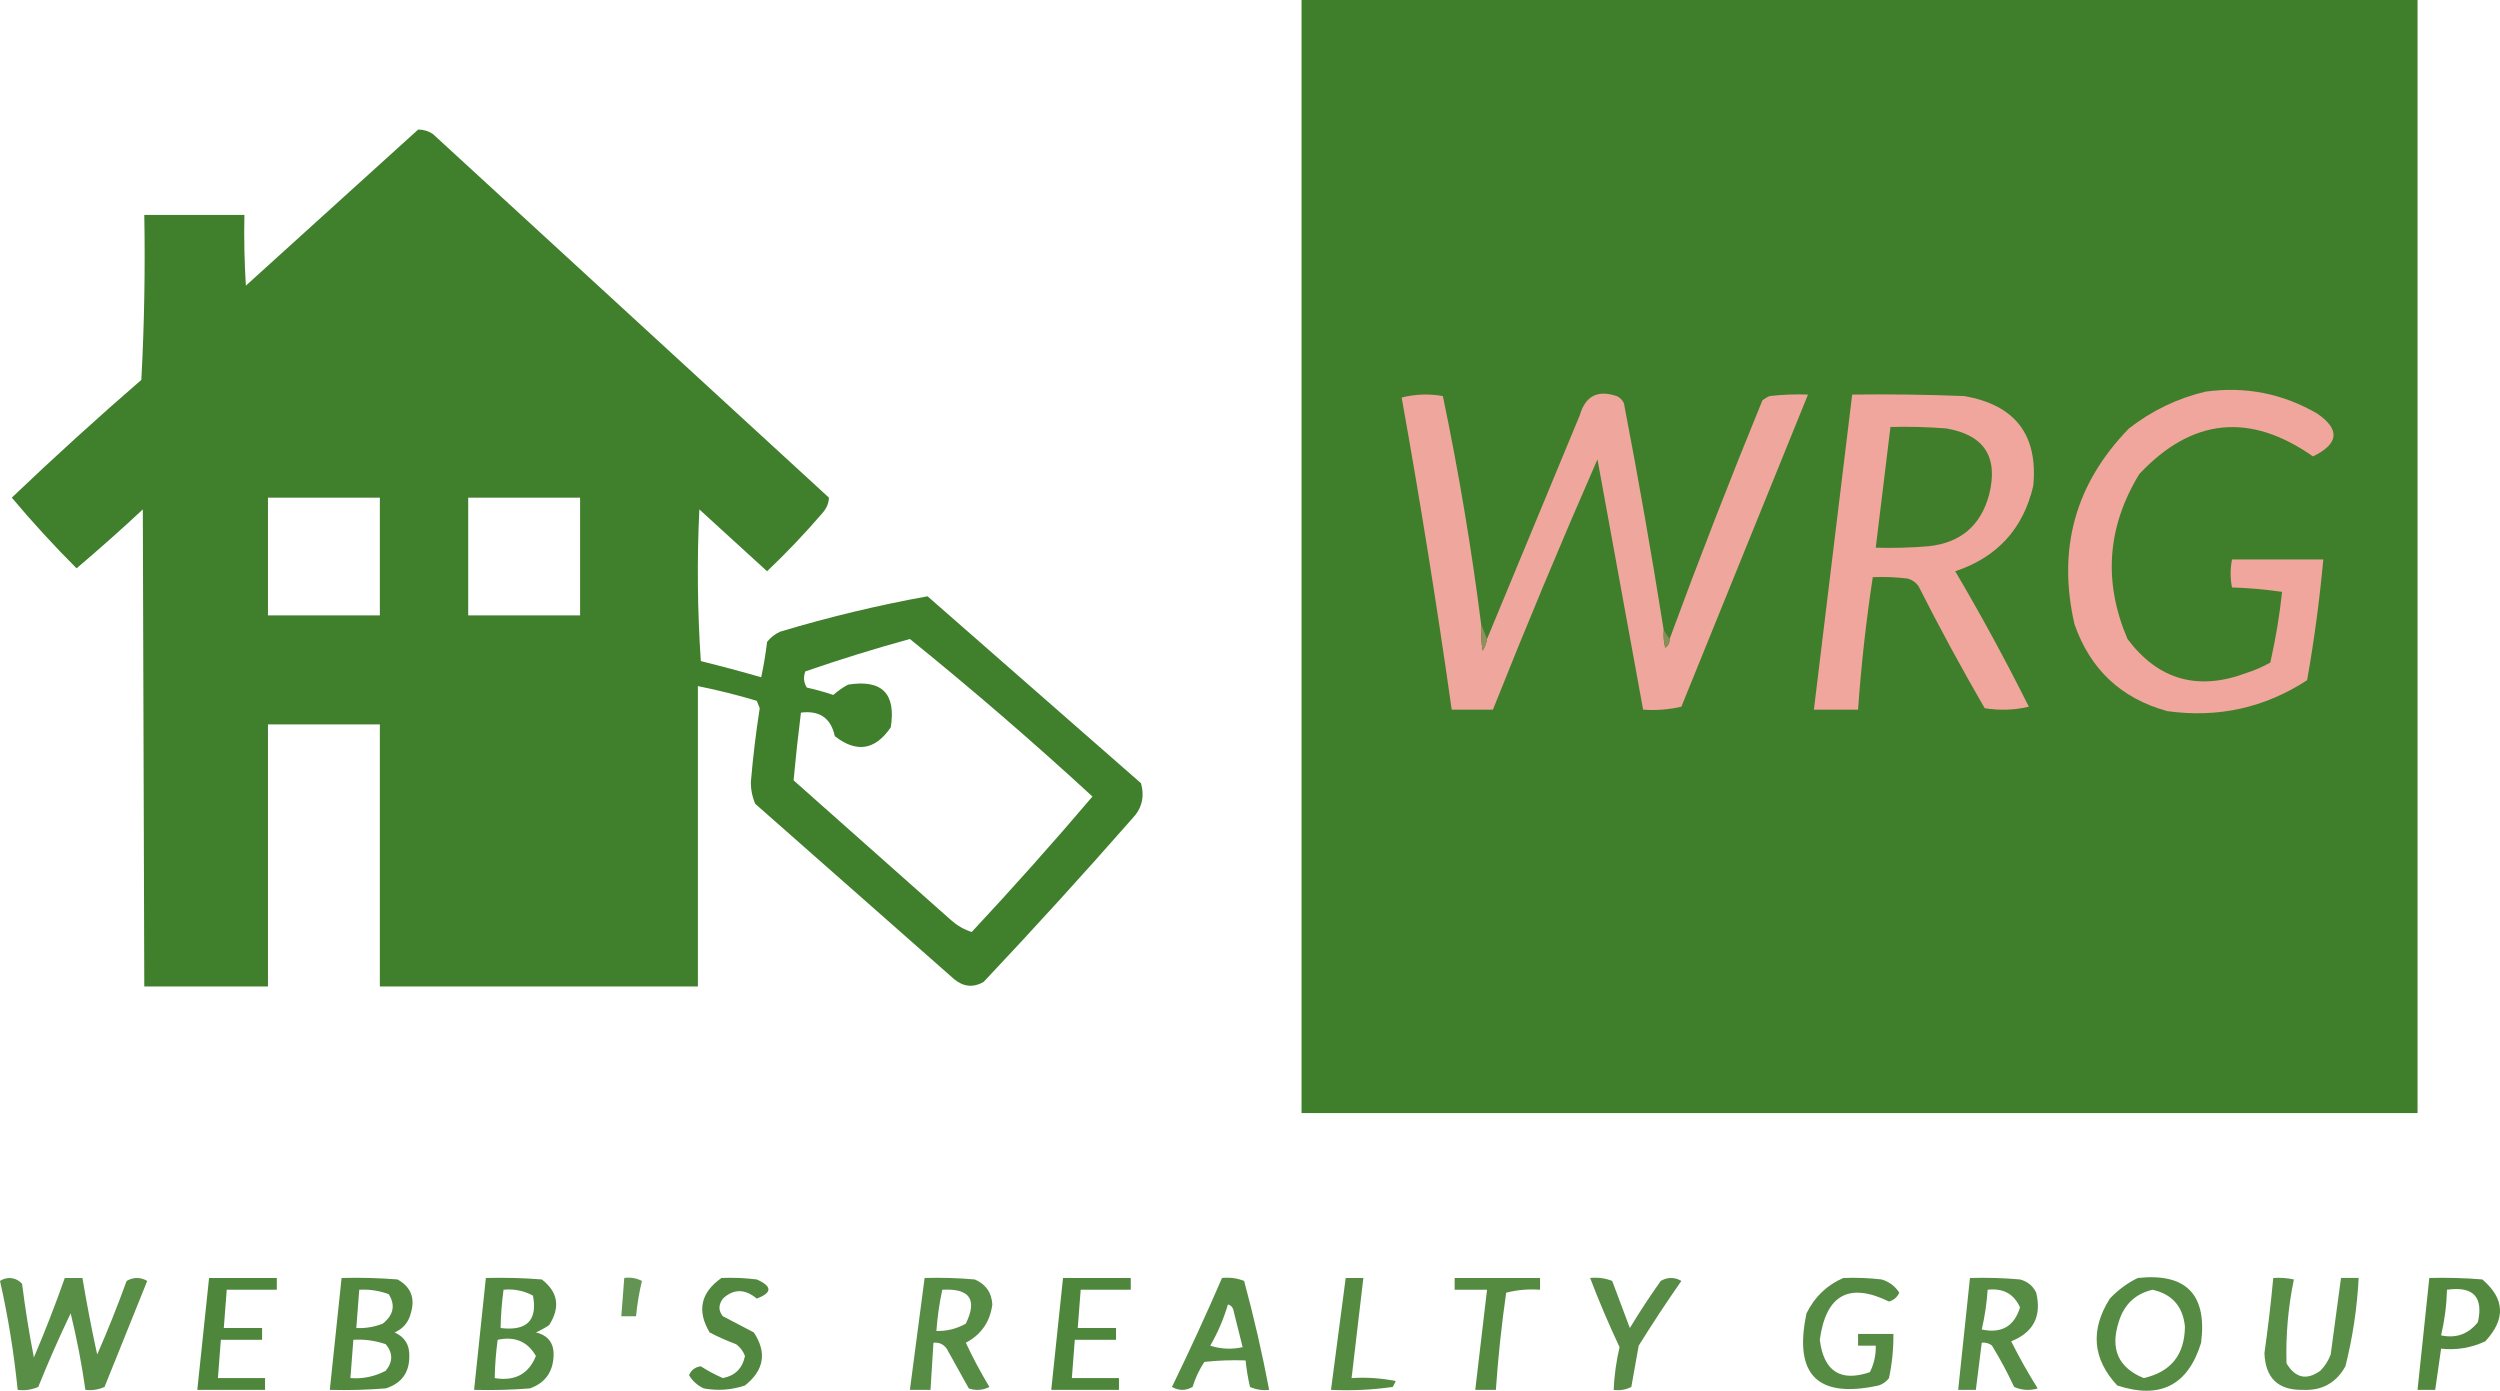
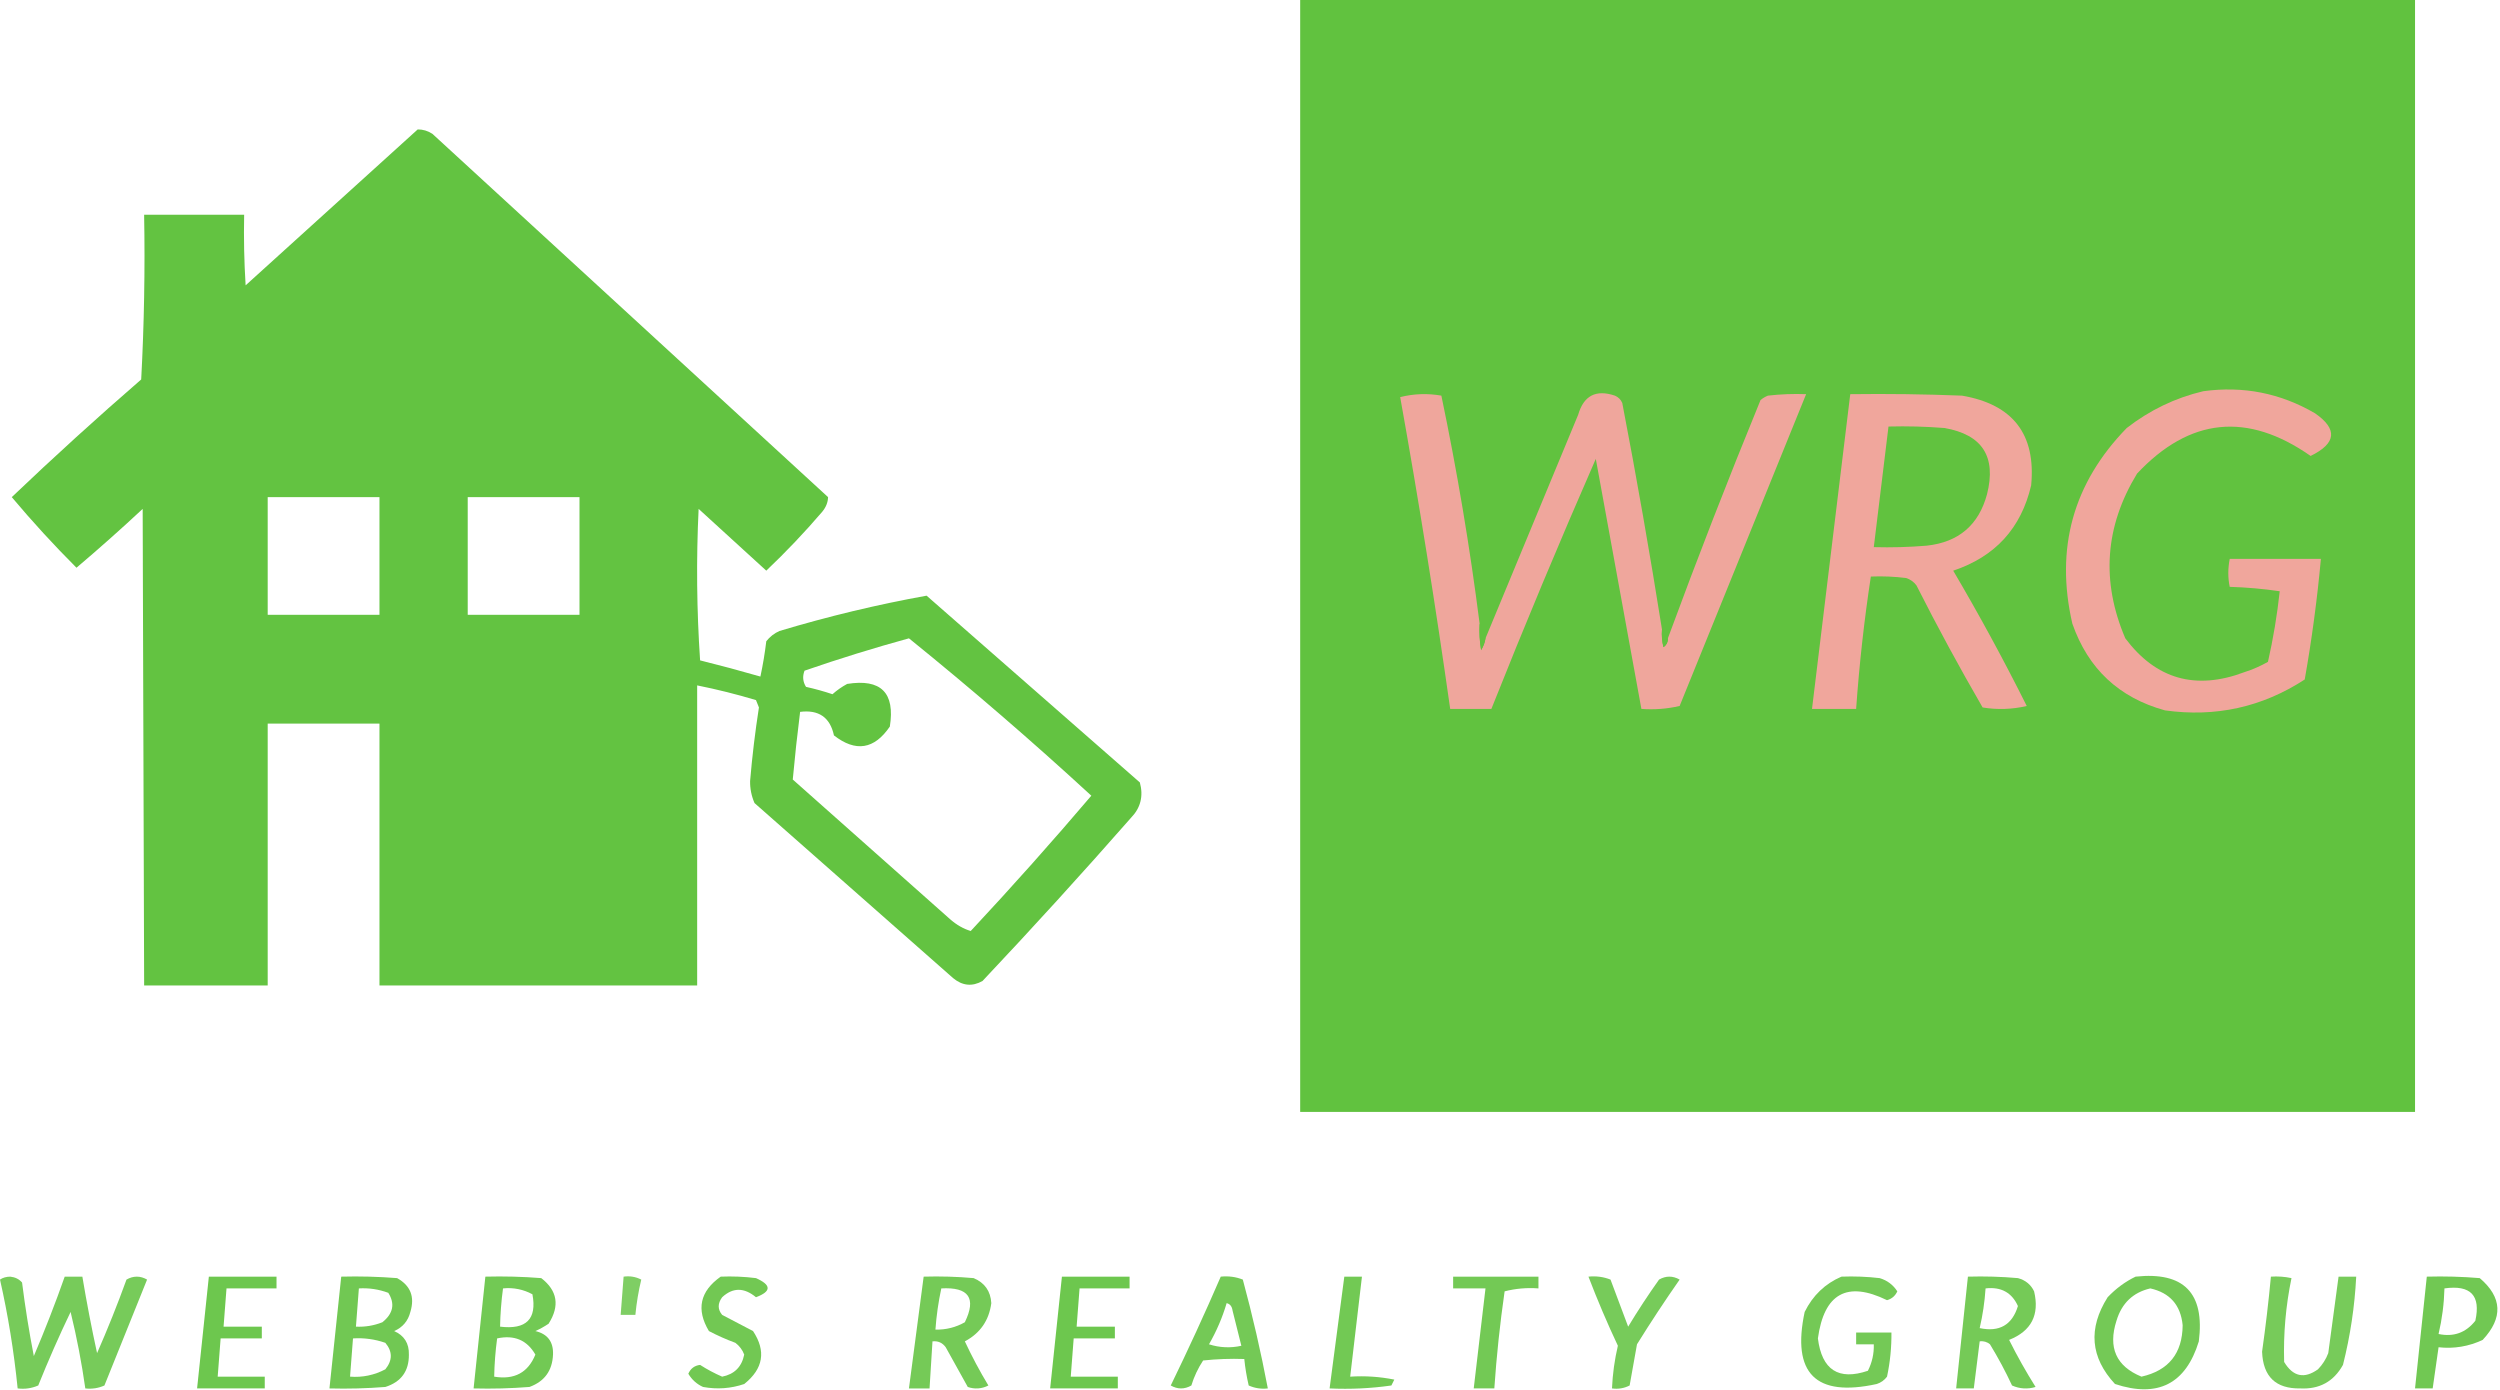
- <svg xmlns="http://www.w3.org/2000/svg" width="480.001" height="267.022" fill-rule="evenodd">
-   <path d="M249.895 0H464.17v213.71H249.895z" fill="#3f7e2a" opacity=".997" />
-   <path d="M80.284 24.876c1.022-.005 1.965.278 2.827.848l76.042 69.823c-.025 1.006-.402 1.948-1.131 2.827-3.374 3.94-6.955 7.709-10.742 11.307l-13.004-11.873a252.12 252.12 0 0 0 .283 29.117 314.47 314.47 0 0 1 11.59 3.11 74.1 74.1 0 0 0 1.131-6.784 6.52 6.52 0 0 1 2.544-1.979c9.336-2.805 18.759-5.067 28.268-6.784l40.989 35.901c.713 2.618.148 4.88-1.696 6.784-9.319 10.62-18.836 21.079-28.551 31.378-1.978 1.112-3.863.923-5.654-.565l-38.162-33.64a10.12 10.12 0 0 1-.848-4.24c.4-4.732.966-9.444 1.696-14.134l-.565-1.413a123.94 123.94 0 0 0-11.307-2.827V189.4h-61.06v-50.318H51.45V189.4H27.704l-.283-91.59A358.69 358.69 0 0 1 14.7 109.117c-4.339-4.339-8.485-8.862-12.438-13.569a707.61 707.61 0 0 1 24.876-22.615 443.36 443.36 0 0 0 .565-31.661h19.223c-.094 4.527 0 9.05.283 13.569l33.074-29.965zM51.45 95.548h21.484v22.615H51.45zm38.445 0h21.484v22.615H89.895zm84.806 27.138c11.965 9.673 23.649 19.755 35.053 30.247-7.517 8.837-15.244 17.506-23.18 26.007-1.4-.422-2.719-1.177-3.958-2.261l-30.247-26.855a384.09 384.09 0 0 1 1.413-13.004c3.59-.447 5.757 1.061 6.502 4.523 4.173 3.259 7.753 2.693 10.742-1.696 1.036-6.502-1.696-9.234-8.198-8.198a14.75 14.75 0 0 0-2.827 1.979c-1.668-.559-3.364-1.03-5.088-1.413-.608-.976-.703-2.012-.283-3.11a324.84 324.84 0 0 1 20.071-6.219z" fill="#3e7d29" opacity=".988" />
+ <svg xmlns="http://www.w3.org/2000/svg" width="480.5" height="267.022" fill-rule="evenodd">
+   <g fill="#61c23f">
+     <path d="M.001 245.936c.537-.369 1.196-.557 1.979-.565.937.099 1.691.476 2.261 1.131.596 4.735 1.35 9.449 2.261 14.134 2.151-5.042 4.129-10.13 5.936-15.265h3.392a300.6 300.6 0 0 0 2.827 14.7 229.92 229.92 0 0 0 5.654-14.134c1.319-.754 2.639-.754 3.958 0l-8.198 20.353a6.9 6.9 0 0 1-3.675.565 150.74 150.74 0 0 0-2.827-14.7c-2.219 4.628-4.292 9.339-6.219 14.134-1.268.551-2.587.74-3.958.565-.715-7.112-1.845-14.085-3.392-20.919z" opacity=".859" />
+     <path d="M40.142 245.371h13.004v2.261h-9.611l-.565 7.35h7.35v2.261h-7.915l-.565 7.35h9.046v2.261H37.881l2.261-21.484z" opacity=".919" />
+     <path d="M65.584 245.371a102.26 102.26 0 0 1 10.742.283c2.583 1.437 3.431 3.604 2.544 6.502-.444 1.743-1.481 2.968-3.11 3.675 1.941.864 2.883 2.372 2.827 4.523.025 3.18-1.483 5.253-4.523 6.219a102.26 102.26 0 0 1-10.742.283l2.261-21.484zm3.392 2.261c1.945-.113 3.83.17 5.654.848 1.323 2.1.946 3.984-1.131 5.654-1.636.65-3.332.932-5.088.848zm-1.131 9.611a15.76 15.76 0 0 1 6.219.848c1.397 1.67 1.397 3.366 0 5.088a12.23 12.23 0 0 1-6.784 1.413l.565-7.35z" opacity=".895" />
+     <path d="M93.287 245.371a102.26 102.26 0 0 1 10.742.283c3.119 2.411 3.59 5.332 1.413 8.763a16.69 16.69 0 0 1-2.544 1.413c2.355.557 3.486 2.065 3.392 4.523-.131 3.094-1.638 5.166-4.523 6.219a102.26 102.26 0 0 1-10.742.283l2.261-21.484zm3.392 2.261a9.64 9.64 0 0 1 5.654 1.131c.895 4.76-1.178 6.833-6.219 6.219.049-2.463.237-4.913.565-7.35zm-1.131 9.611c3.293-.716 5.744.321 7.35 3.11-1.409 3.47-4.048 4.883-7.915 4.24.049-2.463.237-4.913.565-7.35z" opacity=".888" />
+     <path d="M119.859 245.371c1.19-.169 2.32.019 3.392.565-.534 2.232-.911 4.494-1.131 6.784h-2.827l.565-7.35z" opacity=".807" />
+     <path d="M138.517 245.371c2.269-.094 4.531.001 6.784.283 2.986 1.329 2.986 2.554 0 3.675-2.286-1.901-4.453-1.901-6.502 0-.884 1.204-.884 2.335 0 3.392l5.936 3.11c2.545 3.853 1.979 7.245-1.696 10.177-2.571.873-5.209 1.062-7.915.565a6.17 6.17 0 0 1-2.827-2.544c.435-1.002 1.189-1.567 2.261-1.696a29.24 29.24 0 0 0 4.24 2.261c2.348-.464 3.761-1.877 4.24-4.24-.34-.907-.905-1.661-1.696-2.261a43.27 43.27 0 0 1-5.088-2.261c-2.481-4.155-1.727-7.642 2.261-10.459z" opacity=".894" />
+     <path d="M177.527 245.371a82.01 82.01 0 0 1 9.611.283c2.122.898 3.253 2.5 3.392 4.806-.438 3.327-2.134 5.777-5.088 7.35a91.19 91.19 0 0 0 4.523 8.481 4.93 4.93 0 0 1-3.958.283l-4.24-7.632c-.628-.869-1.476-1.246-2.544-1.131l-.565 9.046H174.7l2.827-21.484zm3.392 2.261c5.276-.297 6.783 1.87 4.523 6.502a10.71 10.71 0 0 1-5.654 1.413c.194-2.687.571-5.325 1.131-7.915z" opacity=".875" />
+     <path d="M204.1 245.371h13.004v2.261h-9.611l-.565 7.35h7.35v2.261h-7.915l-.565 7.35h9.046v2.261H201.84l2.261-21.484z" opacity=".919" />
+     <path d="M234.63 245.371c1.481-.152 2.894.037 4.24.565 1.869 6.909 3.472 13.887 4.806 20.919a6.9 6.9 0 0 1-3.675-.565 39.87 39.87 0 0 1-.848-5.088 55.65 55.65 0 0 0-7.915.283 18.7 18.7 0 0 0-2.261 4.806c-1.319.754-2.639.754-3.958 0 3.358-6.901 6.562-13.876 9.611-20.919zm1.131 5.088c.65.165 1.027.635 1.131 1.413l1.696 6.784a11.71 11.71 0 0 1-6.219-.283c1.452-2.526 2.583-5.164 3.392-7.915z" opacity=".879" />
+     <path d="M258.375 245.371h3.392l-2.261 19.223a32.31 32.31 0 0 1 8.481.565l-.565 1.131a62.84 62.84 0 0 1-11.873.565l2.827-21.484z" opacity=".887" />
+     <path d="M279.294 245.371h16.396v2.261c-2.226-.166-4.393.023-6.502.565a250.74 250.74 0 0 0-1.979 18.657h-3.958l2.261-19.223h-6.219v-2.261z" opacity=".886" />
+     <path d="M305.301 245.371c1.481-.152 2.894.037 4.24.565l3.392 9.046a144.42 144.42 0 0 1 5.936-9.046c1.319-.754 2.639-.754 3.958 0-2.845 4.071-5.578 8.219-8.198 12.438l-1.413 7.915c-1.072.546-2.203.734-3.392.565.124-2.79.501-5.522 1.131-8.198a194.56 194.56 0 0 1-5.654-13.286z" opacity=".857" />
+     <path d="M353.923 245.371a48 48 0 0 1 7.35.283c1.456.442 2.587 1.29 3.392 2.544-.403.874-1.062 1.439-1.979 1.696-7.67-3.747-12.099-1.297-13.286 7.35.761 6.057 3.965 8.131 9.611 6.219a10.37 10.37 0 0 0 1.131-5.088h-3.392v-2.261h6.784a38.88 38.88 0 0 1-.848 8.481 3.94 3.94 0 0 1-1.979 1.413c-11.746 2.576-16.363-2.041-13.852-13.852 1.566-3.169 3.921-5.43 7.067-6.784z" opacity=".881" />
+     <path d="M378.234 245.371a82.01 82.01 0 0 1 9.611.283c1.446.387 2.483 1.235 3.11 2.544 1.073 4.52-.529 7.629-4.806 9.329 1.553 3.107 3.249 6.122 5.088 9.046a6.34 6.34 0 0 1-4.523-.283 79.69 79.69 0 0 0-4.24-7.915 2.48 2.48 0 0 0-1.979-.565l-1.131 9.046h-3.392l2.261-21.484zm3.392 2.261c2.972-.341 5.045.789 6.219 3.392-1.11 3.633-3.561 5.046-7.35 4.24.583-2.493.96-5.037 1.131-7.632z" opacity=".874" />
+     <path d="M410.46 245.371c9.278-.993 13.329 3.153 12.155 12.438-2.509 8.181-7.88 10.913-16.113 8.198-4.733-5.108-5.204-10.668-1.413-16.678 1.597-1.683 3.388-3.002 5.371-3.958zm2.827 2.261c3.762.842 5.835 3.198 6.219 7.067-.047 5.415-2.686 8.712-7.915 9.894-4.859-1.99-6.461-5.571-4.806-10.742 1.011-3.369 3.179-5.442 6.502-6.219z" opacity=".877" />
+     <path d="M436.467 245.371c1.333-.092 2.652.002 3.958.283a69.4 69.4 0 0 0-1.413 16.113c1.699 2.831 3.866 3.302 6.502 1.413a8.95 8.95 0 0 0 1.979-3.11l1.979-14.7h3.392a87.46 87.46 0 0 1-2.544 16.961c-1.784 3.201-4.516 4.708-8.198 4.523-4.723.084-7.172-2.272-7.35-7.067.682-4.795 1.247-9.601 1.696-14.417z" opacity=".856" />
+     <path d="M466.431 245.371a91.92 91.92 0 0 1 10.177.283c4.325 3.682 4.517 7.64.565 11.873a15.55 15.55 0 0 1-8.481 1.413l-1.131 7.915h-3.392l2.261-21.484zm3.392 2.261c5.037-.715 7.016 1.359 5.936 6.219-1.826 2.304-4.178 3.153-7.067 2.544a43.17 43.17 0 0 0 1.131-8.763z" opacity=".895" />
+   </g>
+   <g fill="#61c23f">
+     <path d="M80.284 24.876c1.022-.005 1.965.278 2.827.848l76.042 69.823c-.025 1.006-.402 1.948-1.131 2.827-3.374 3.94-6.955 7.709-10.742 11.307l-13.004-11.873a252.12 252.12 0 0 0 .283 29.117c3.883.963 7.747 2 11.59 3.11a74.1 74.1 0 0 0 1.131-6.784 6.52 6.52 0 0 1 2.544-1.979c9.336-2.805 18.759-5.067 28.268-6.784l40.989 35.901c.713 2.618.148 4.88-1.696 6.784-9.319 10.62-18.836 21.079-28.551 31.378-1.978 1.112-3.863.923-5.654-.565l-38.162-33.64a10.12 10.12 0 0 1-.848-4.24c.4-4.732.966-9.444 1.696-14.134l-.565-1.413a123.94 123.94 0 0 0-11.307-2.827V189.4h-61.06v-50.318H51.45V189.4H27.704l-.283-91.59c-4.15 3.869-8.392 7.639-12.721 11.307-4.339-4.339-8.485-8.862-12.438-13.569a707.61 707.61 0 0 1 24.876-22.615 443.36 443.36 0 0 0 .565-31.661h19.223c-.094 4.527 0 9.05.283 13.569l33.074-29.965zM51.45 95.548h21.484v22.615H51.45zm38.445 0h21.484v22.615H89.895zm84.806 27.138c11.965 9.673 23.649 19.755 35.053 30.247-7.517 8.837-15.244 17.506-23.18 26.007-1.4-.422-2.719-1.177-3.958-2.261l-30.247-26.855c.397-4.342.868-8.678 1.413-13.004 3.59-.447 5.757 1.061 6.502 4.523 4.173 3.259 7.753 2.693 10.742-1.696 1.036-6.502-1.696-9.234-8.198-8.198a14.75 14.75 0 0 0-2.827 1.979c-1.668-.559-3.364-1.03-5.088-1.413-.608-.976-.703-2.012-.283-3.11a324.84 324.84 0 0 1 20.071-6.219z" opacity=".988" />
+     <path d="M249.895 0H464.17v213.71H249.895z" opacity=".997" />
+   </g>
  <path d="M423.463 75.194c7.673-1.052 14.834.361 21.484 4.24 4.394 3.046 4.111 5.779-.848 8.198-12.142-8.504-23.261-7.374-33.357 3.392-6.185 10.163-6.939 20.717-2.261 31.661 5.899 7.867 13.531 10.035 22.897 6.502 1.574-.504 3.081-1.164 4.523-1.979 1.018-4.485 1.771-9.008 2.261-13.569-3.188-.469-6.391-.752-9.611-.848-.361-1.736-.361-3.526 0-5.371h17.526a278.65 278.65 0 0 1-3.11 23.18c-8.17 5.316-17.122 7.295-26.855 5.936-8.844-2.436-14.78-7.995-17.809-16.678-3.328-14.49.158-27.023 10.459-37.597 4.429-3.44 9.329-5.796 14.7-7.067z" fill="#f0a69c" />
  <path d="M284.382 119.859a23.13 23.13 0 0 0 .283 5.088 5.73 5.73 0 0 0 .848-2.261l17.809-42.968c1.064-3.681 3.42-4.906 7.067-3.675.66.283 1.131.754 1.413 1.413 2.782 14.477 5.326 28.988 7.632 43.533-.092 1.146.003 2.277.283 3.392a1.9 1.9 0 0 0 .848-1.696 1358.28 1358.28 0 0 1 17.809-45.795 5.34 5.34 0 0 1 1.413-.848 48 48 0 0 1 7.35-.283l-24.311 59.929a24.35 24.35 0 0 1-7.35.565l-8.763-48.056a1529 1529 0 0 0-20.071 48.056h-7.915a1650.71 1650.71 0 0 0-9.611-59.929c2.618-.657 5.257-.751 7.915-.283a557.06 557.06 0 0 1 7.35 43.816z" fill="#efa69c" />
-   <path d="M355.619 75.76a408.09 408.09 0 0 1 21.484.283c9.794 1.684 14.224 7.432 13.286 17.244-1.925 8.24-6.919 13.705-14.982 16.396 4.999 8.488 9.71 17.157 14.134 26.007a21.52 21.52 0 0 1-8.481.283 467.45 467.45 0 0 1-12.721-23.463 3.94 3.94 0 0 0-1.979-1.413 40.91 40.91 0 0 0-6.784-.283 317.06 317.06 0 0 0-2.827 25.442h-8.481l7.35-60.495z" fill="#f0a69c" />
-   <path d="M362.969 81.979a102.26 102.26 0 0 1 10.742.283c7.282 1.259 10.015 5.499 8.198 12.721-1.594 5.927-5.458 9.226-11.59 9.894a91.92 91.92 0 0 1-10.177.283l2.827-23.18z" fill="#417e2b" />
-   <path d="M319.435 120.989l1.131 1.696a1.9 1.9 0 0 1-.848 1.696c-.28-1.115-.374-2.246-.283-3.392z" fill="#878e58" />
-   <path d="M284.382 119.859l1.131 2.827a5.73 5.73 0 0 1-.848 2.261 23.13 23.13 0 0 1-.283-5.088z" fill="#8f905d" />
-   <path d="M.001 245.936c.537-.369 1.196-.557 1.979-.565.937.099 1.691.476 2.261 1.131a214.08 214.08 0 0 0 2.261 14.134c2.151-5.042 4.129-10.13 5.936-15.265h3.392a300.6 300.6 0 0 0 2.827 14.7 229.92 229.92 0 0 0 5.654-14.134c1.319-.754 2.639-.754 3.958 0l-8.198 20.353a6.9 6.9 0 0 1-3.675.565 150.74 150.74 0 0 0-2.827-14.7c-2.219 4.628-4.292 9.339-6.219 14.134-1.268.551-2.587.74-3.958.565-.715-7.112-1.845-14.085-3.392-20.919z" fill="#3e7b29" opacity=".859" />
-   <path d="M40.142 245.371h13.004v2.261h-9.611l-.565 7.35h7.35v2.261h-7.915l-.565 7.35h9.046v2.261H37.881l2.261-21.484z" fill="#3f7d2a" opacity=".919" />
-   <path d="M65.584 245.371a102.26 102.26 0 0 1 10.742.283c2.583 1.437 3.431 3.604 2.544 6.502-.444 1.743-1.481 2.968-3.11 3.675 1.941.864 2.883 2.372 2.827 4.523.025 3.18-1.483 5.253-4.523 6.219a102.26 102.26 0 0 1-10.742.283l2.261-21.484zm3.392 2.261c1.945-.113 3.83.17 5.654.848 1.323 2.1.946 3.984-1.131 5.654-1.636.65-3.332.932-5.088.848zm-1.131 9.611a15.76 15.76 0 0 1 6.219.848c1.397 1.67 1.397 3.366 0 5.088a12.23 12.23 0 0 1-6.784 1.413l.565-7.35z" fill="#3e7c29" opacity=".895" />
-   <path d="M93.287 245.371a102.26 102.26 0 0 1 10.742.283c3.119 2.411 3.59 5.332 1.413 8.763a16.69 16.69 0 0 1-2.544 1.413c2.355.557 3.486 2.065 3.392 4.523-.131 3.094-1.638 5.166-4.523 6.219a102.26 102.26 0 0 1-10.742.283l2.261-21.484zm3.392 2.261a9.64 9.64 0 0 1 5.654 1.131c.895 4.76-1.178 6.833-6.219 6.219.049-2.463.237-4.913.565-7.35zm-1.131 9.611c3.293-.716 5.744.321 7.35 3.11-1.409 3.47-4.048 4.883-7.915 4.24.049-2.463.237-4.913.565-7.35z" fill="#3e7b29" opacity=".888" />
-   <path d="M119.859 245.371c1.19-.169 2.32.019 3.392.565-.534 2.232-.911 4.494-1.131 6.784h-2.827l.565-7.35z" fill="#3e7b2a" opacity=".807" />
-   <path d="M138.517 245.371c2.269-.094 4.531.001 6.784.283 2.986 1.329 2.986 2.554 0 3.675-2.286-1.901-4.453-1.901-6.502 0-.884 1.204-.884 2.335 0 3.392l5.936 3.11c2.545 3.853 1.979 7.245-1.696 10.177-2.571.873-5.209 1.062-7.915.565a6.17 6.17 0 0 1-2.827-2.544c.435-1.002 1.189-1.567 2.261-1.696a29.24 29.24 0 0 0 4.24 2.261c2.348-.464 3.761-1.877 4.24-4.24-.34-.907-.905-1.661-1.696-2.261a43.27 43.27 0 0 1-5.088-2.261c-2.481-4.155-1.727-7.642 2.261-10.459z" fill="#3c7928" opacity=".894" />
-   <path d="M177.527 245.371a82.01 82.01 0 0 1 9.611.283c2.122.898 3.253 2.5 3.392 4.806-.438 3.327-2.134 5.777-5.088 7.35a91.19 91.19 0 0 0 4.523 8.481 4.93 4.93 0 0 1-3.958.283l-4.24-7.632c-.628-.869-1.476-1.246-2.544-1.131l-.565 9.046H174.7l2.827-21.484zm3.392 2.261c5.276-.297 6.783 1.87 4.523 6.502a10.71 10.71 0 0 1-5.654 1.413c.194-2.687.571-5.325 1.131-7.915z" fill="#3e7b29" opacity=".875" />
-   <path d="M204.1 245.371h13.004v2.261h-9.611l-.565 7.35h7.35v2.261h-7.915l-.565 7.35h9.046v2.261H201.84l2.261-21.484z" fill="#3f7d2a" opacity=".919" />
-   <path d="M234.63 245.371c1.481-.152 2.894.037 4.24.565 1.869 6.909 3.472 13.887 4.806 20.919a6.9 6.9 0 0 1-3.675-.565 39.87 39.87 0 0 1-.848-5.088 55.65 55.65 0 0 0-7.915.283 18.7 18.7 0 0 0-2.261 4.806c-1.319.754-2.639.754-3.958 0 3.358-6.901 6.562-13.876 9.611-20.919zm1.131 5.088c.65.165 1.027.635 1.131 1.413l1.696 6.784a11.71 11.71 0 0 1-6.219-.283c1.452-2.526 2.583-5.164 3.392-7.915z" fill="#3e7b29" opacity=".879" />
-   <path d="M258.375 245.371h3.392l-2.261 19.223a32.31 32.31 0 0 1 8.481.565l-.565 1.131a62.84 62.84 0 0 1-11.873.565l2.827-21.484z" fill="#3f7d2a" opacity=".887" />
-   <path d="M279.294 245.371h16.396v2.261c-2.226-.166-4.393.023-6.502.565a250.74 250.74 0 0 0-1.979 18.657h-3.958l2.261-19.223h-6.219v-2.261z" fill="#3e7c29" opacity=".886" />
-   <path d="M305.301 245.371c1.481-.152 2.894.037 4.24.565l3.392 9.046a144.42 144.42 0 0 1 5.936-9.046c1.319-.754 2.639-.754 3.958 0-2.845 4.071-5.578 8.219-8.198 12.438l-1.413 7.915c-1.072.546-2.203.734-3.392.565.124-2.79.501-5.522 1.131-8.198a194.56 194.56 0 0 1-5.654-13.286z" fill="#3c7828" opacity=".857" />
-   <g fill="#3e7b29">
-     <path d="M353.923 245.371a48 48 0 0 1 7.35.283c1.456.442 2.587 1.29 3.392 2.544-.403.874-1.062 1.439-1.979 1.696-7.67-3.747-12.099-1.297-13.286 7.35.761 6.057 3.965 8.131 9.611 6.219a10.37 10.37 0 0 0 1.131-5.088h-3.392v-2.261h6.784a38.88 38.88 0 0 1-.848 8.481 3.94 3.94 0 0 1-1.979 1.413c-11.746 2.576-16.363-2.041-13.852-13.852 1.566-3.169 3.921-5.43 7.067-6.784z" opacity=".881" />
-     <path d="M378.234 245.371a82.01 82.01 0 0 1 9.611.283c1.446.387 2.483 1.235 3.11 2.544 1.073 4.52-.529 7.629-4.806 9.329 1.553 3.107 3.249 6.122 5.088 9.046a6.34 6.34 0 0 1-4.523-.283 79.69 79.69 0 0 0-4.24-7.915 2.48 2.48 0 0 0-1.979-.565l-1.131 9.046h-3.392l2.261-21.484zm3.392 2.261c2.972-.341 5.045.789 6.219 3.392-1.11 3.633-3.561 5.046-7.35 4.24.583-2.493.96-5.037 1.131-7.632z" opacity=".874" />
-   </g>
-   <path d="M410.46 245.371c9.278-.993 13.329 3.153 12.155 12.438-2.509 8.181-7.88 10.913-16.113 8.198-4.733-5.108-5.204-10.668-1.413-16.678 1.597-1.683 3.388-3.002 5.371-3.958zm2.827 2.261c3.762.842 5.835 3.198 6.219 7.067-.047 5.415-2.686 8.712-7.915 9.894-4.859-1.99-6.461-5.571-4.806-10.742 1.011-3.369 3.179-5.442 6.502-6.219z" fill="#3d7b29" opacity=".877" />
-   <path d="M436.467 245.371c1.333-.092 2.652.002 3.958.283a69.4 69.4 0 0 0-1.413 16.113c1.699 2.831 3.866 3.302 6.502 1.413a8.95 8.95 0 0 0 1.979-3.11l1.979-14.7h3.392a87.46 87.46 0 0 1-2.544 16.961c-1.784 3.201-4.516 4.708-8.198 4.523-4.723.084-7.172-2.272-7.35-7.067.682-4.795 1.247-9.601 1.696-14.417z" fill="#3e7b29" opacity=".856" />
-   <path d="M466.431 245.371a91.92 91.92 0 0 1 10.177.283c4.325 3.682 4.517 7.64.565 11.873a15.55 15.55 0 0 1-8.481 1.413l-1.131 7.915h-3.392l2.261-21.484zm3.392 2.261c5.037-.715 7.016 1.359 5.936 6.219-1.826 2.304-4.178 3.153-7.067 2.544a43.17 43.17 0 0 0 1.131-8.763z" fill="#3e7c29" opacity=".895" />
+   <path d="M355.619 75.76a408.09 408.09 0 0 1 21.484.283c9.794 1.684 14.224 7.432 13.286 17.244-1.925 8.24-6.919 13.705-14.982 16.396 4.999 8.488 9.71 17.157 14.134 26.007a21.52 21.52 0 0 1-8.481.283c-4.463-7.698-8.705-15.523-12.721-23.463a3.94 3.94 0 0 0-1.979-1.413 40.91 40.91 0 0 0-6.784-.283 317.06 317.06 0 0 0-2.827 25.442h-8.481l7.35-60.495z" fill="#f0a69c" />
+   <path d="M362.969 81.979a102.26 102.26 0 0 1 10.742.283c7.282 1.259 10.015 5.499 8.198 12.721-1.594 5.927-5.458 9.226-11.59 9.894a91.92 91.92 0 0 1-10.177.283l2.827-23.18zm-43.534 39.01l1.131 1.696a1.9 1.9 0 0 1-.848 1.696c-.28-1.115-.374-2.246-.283-3.392zm-35.053-1.13l1.131 2.827a5.73 5.73 0 0 1-.848 2.261 23.13 23.13 0 0 1-.283-5.088z" fill="#61c23f" />
</svg>
